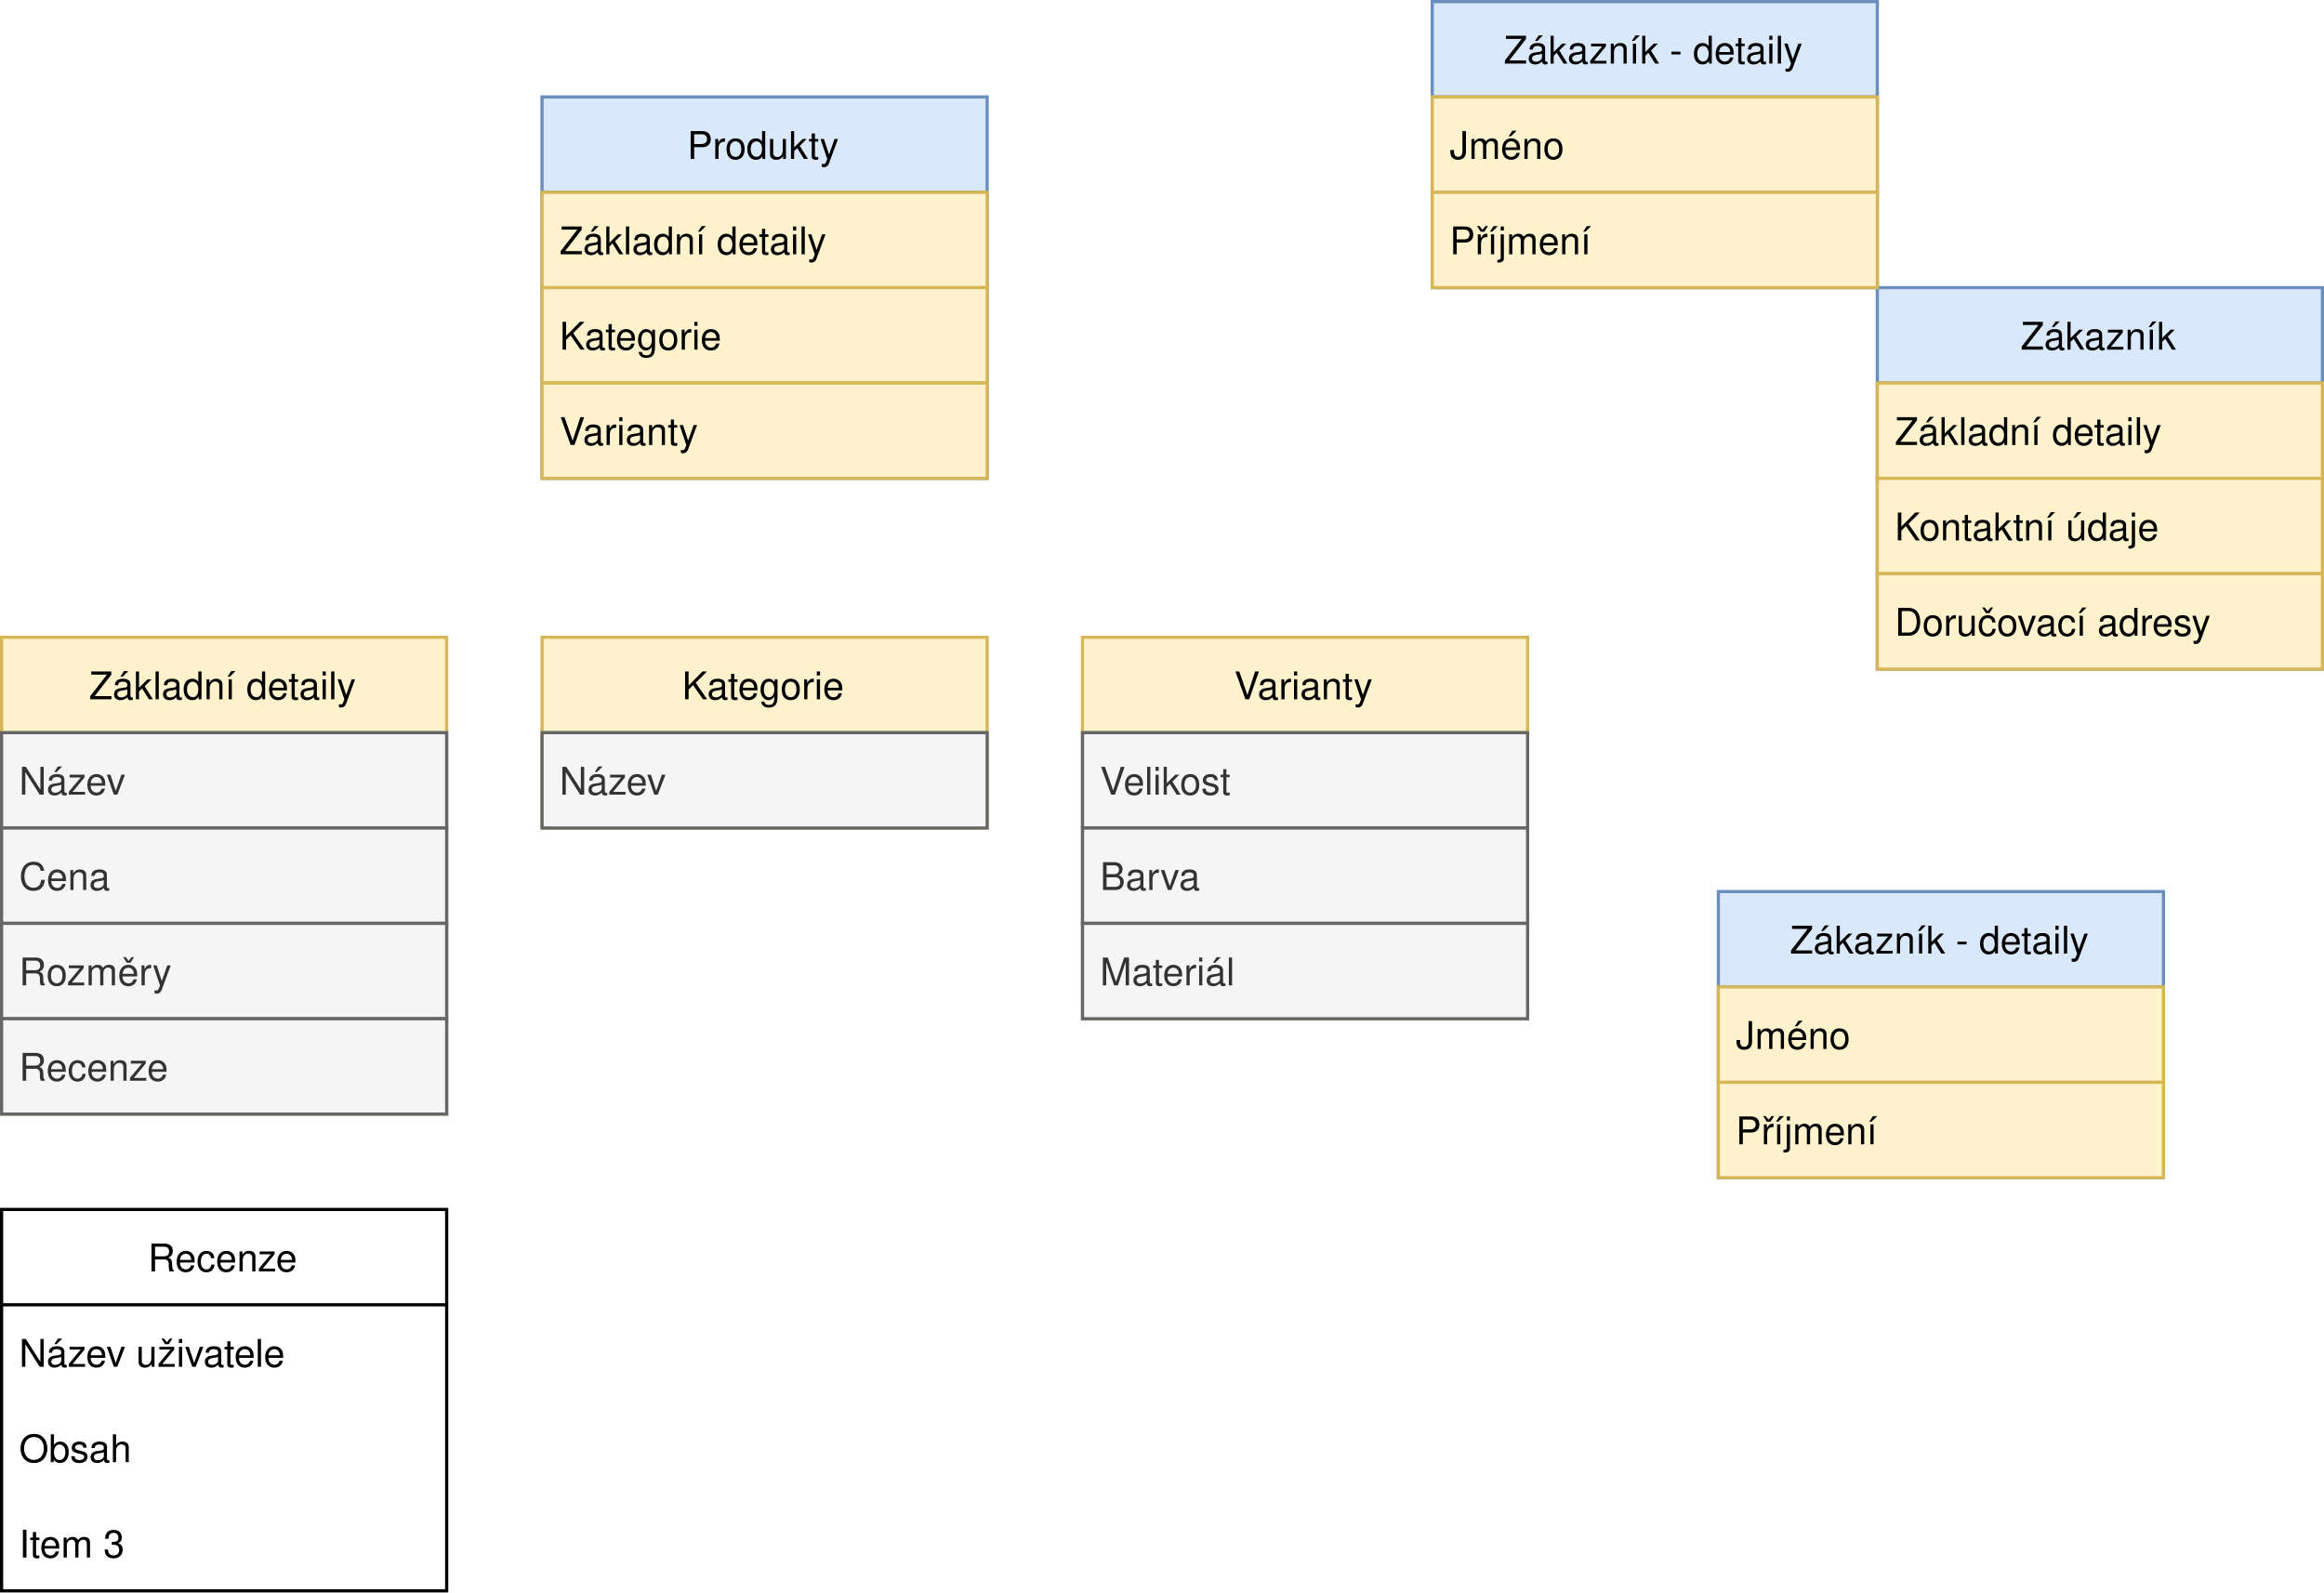
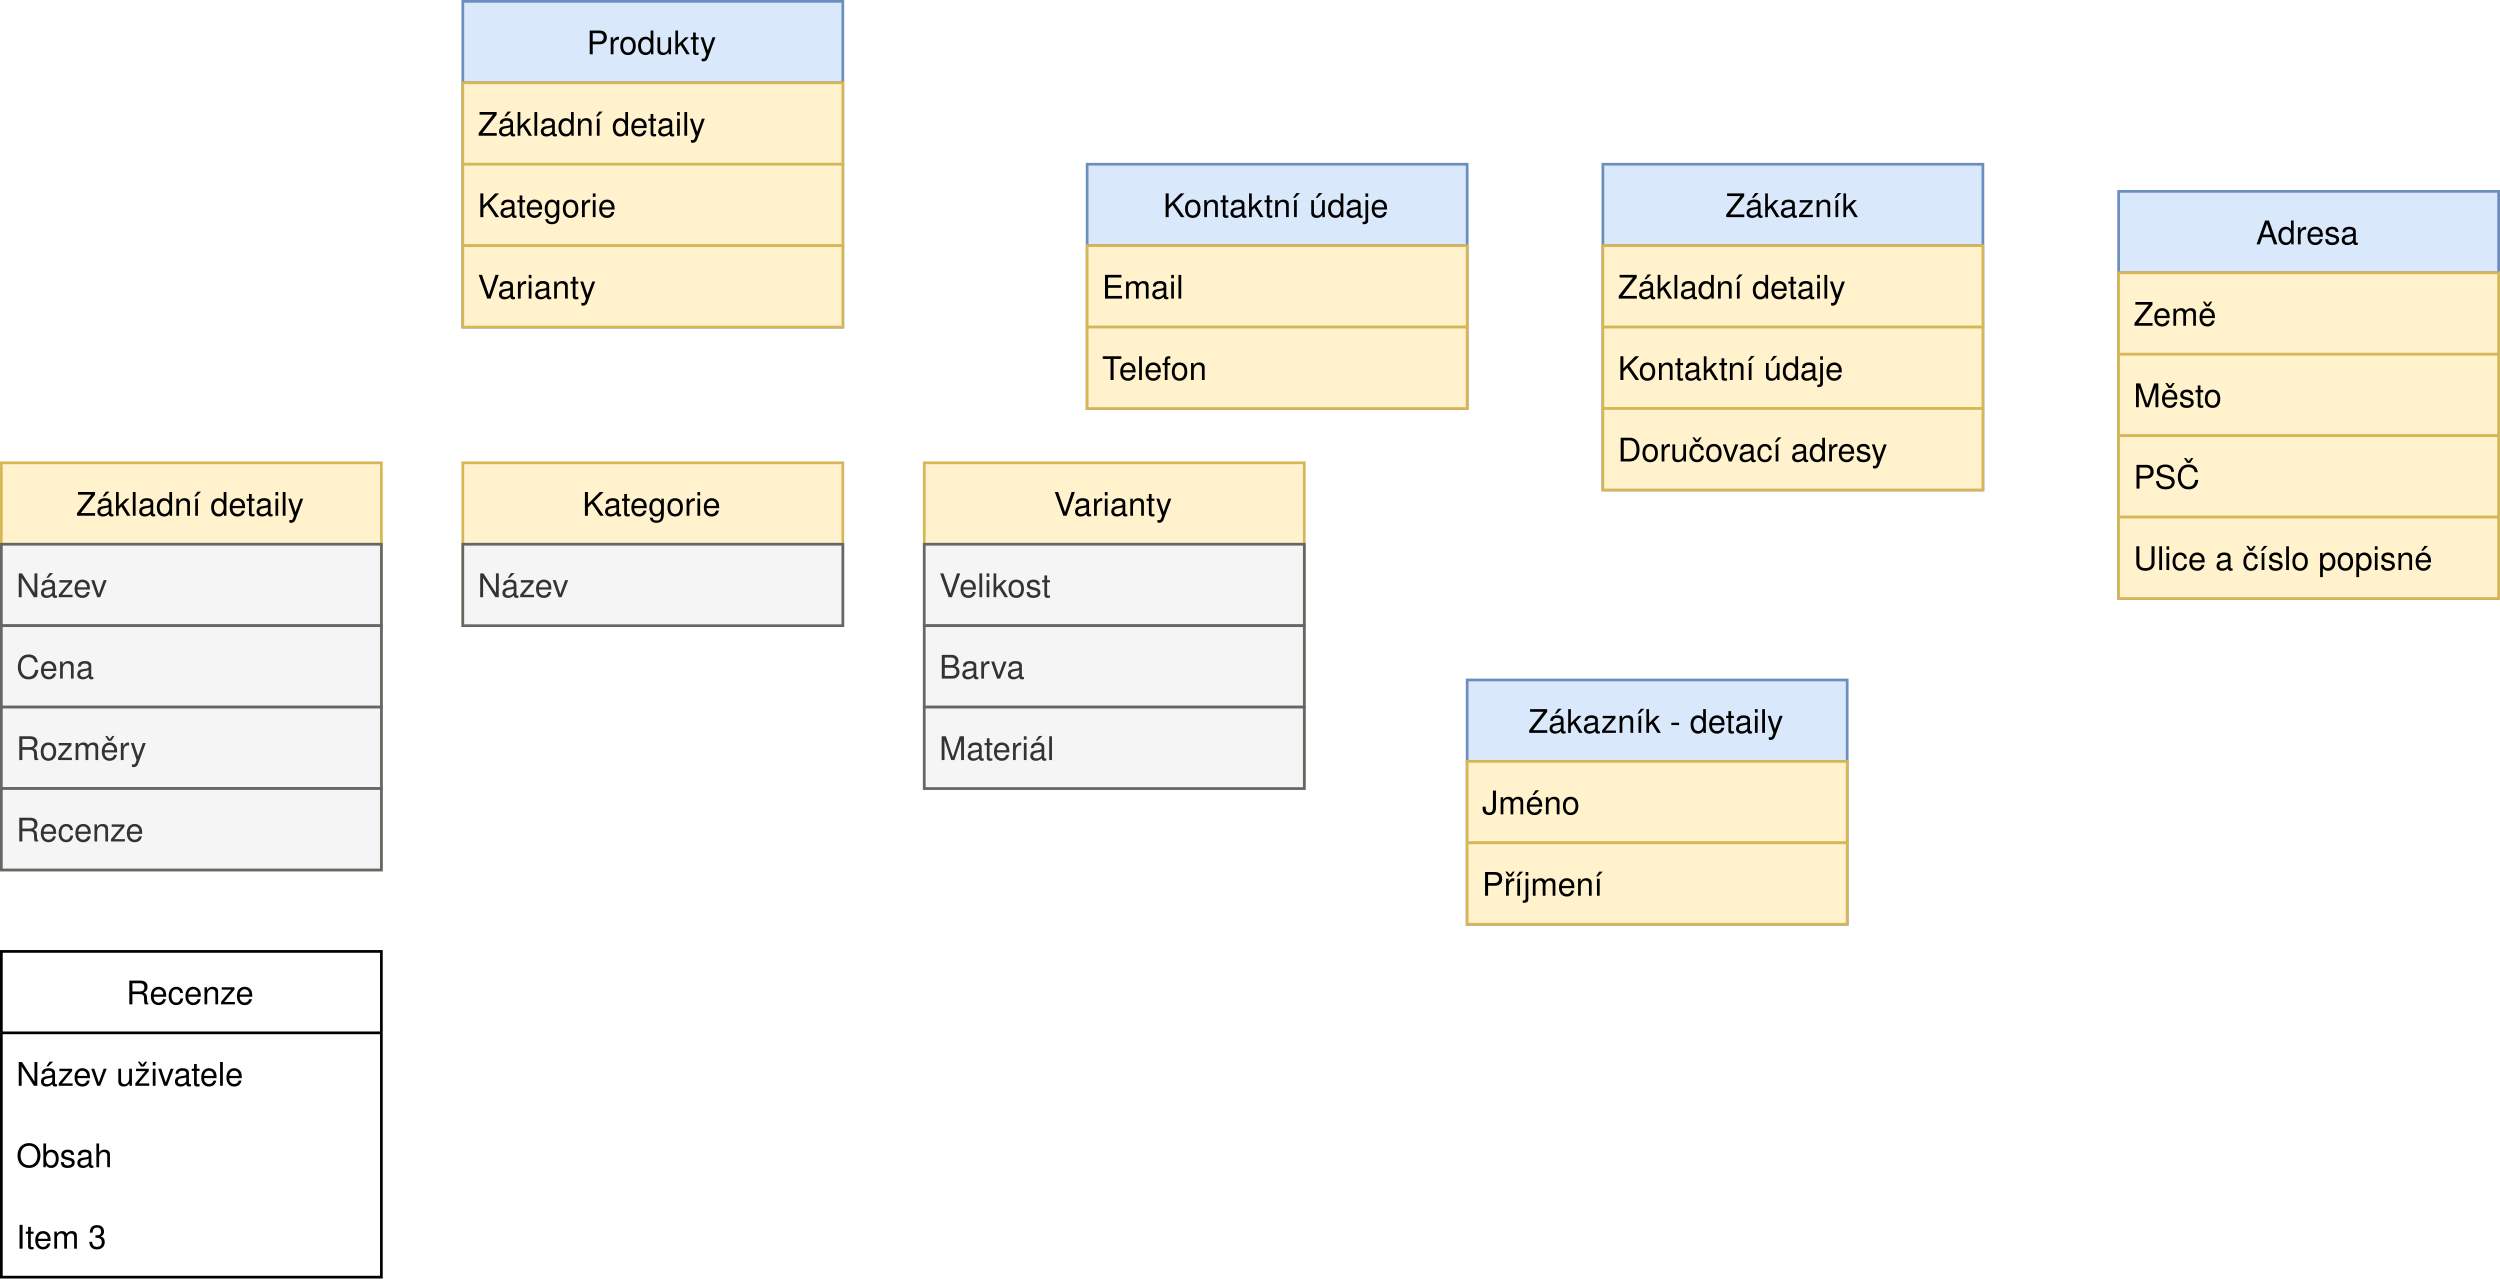
- <svg xmlns="http://www.w3.org/2000/svg" version="1.1" width="731px" height="501px" viewBox="-0.5 -0.5 731 501" content="&lt;mxfile host=&quot;app.diagrams.net&quot; modified=&quot;2022-09-22T12:27:05.758Z&quot; agent=&quot;5.0 (Windows NT 10.0; Win64; x64) AppleWebKit/537.36 (KHTML, like Gecko) Chrome/105.0.0.0 Safari/537.36&quot; etag=&quot;-8aEjLcBpY7Ma4FgZZ5B&quot; version=&quot;20.3.5&quot; type=&quot;github&quot;&gt;&lt;diagram id=&quot;C5RBs43oDa-KdzZeNtuy&quot; name=&quot;Page-1&quot;&gt;7Vtbe5s4EP01PGY/bsbmMeA0mybp5rKb5Ns3GYRRLJAr5OuvXwHCNpbd0jYENyvbD2h0Ac2cGR2NsGb5yfKSgml8S0KINVMPl5o11EzTsE1Ty396uColfdcuBWOKQtFoK3hEayiEupDOUAizWkNGCGZoWhcGJE1hwGoyQClZ1JtFBNfvOgVjKAkeA4Bl6TMKWVxKB2Z/K/8TonFc3dlw3LImAVVjMZMsBiFZ7IisC83yKSGsvEqWPsS58iq9PF+tnvHNxLn8fJ99Bf94139/eTorB/v0I102U6AwZT89tPd1AYdXl9fEi1/uB5Z5n00S0UWfAzwT+rqjJJxN2ErMma0qRWYLlGCQ8pIXkZQ9ihqdl4MY4fAGrMgsf7yMgWBSlbyYULTm7QHmVQYX8GrKBE4svdbiMe8pxqQw423uqjkbe6JbsKw1vAEZq56GYAymGRoVz5d3TAAdo9QjjJFENIoQxj7BhBaTs0IAB1FQPB0lE7hT4wQDOIp4jdAUpAwu96D1HbsYG7BwL4MkgYxy9erVKK4wwqpyHFFebOFq2EIW70K1AiYQLjLejL2FAb8QSPgBVBgSKv7VfEs7NyYYhGlxOcxDAmQAYRkpXEHskCpDZ+T0HFn5URSZQa58gNE45TIMo3yAXNeIe/K5ECcoDPN7eNkUBCgd3xTNhvZW8iC0k4sI7x7hwmFj3hHyEbwpQSkrtNXz+I/rz9f/6Gk9/hQ+LxvbMv/lzSnzSconAlBhYchRtoA50jxKGGBgtPGBRvA47oMyPAQcrIZosNoCgymB4RowOOZOC5Xl27S807XlLcnyT4AikB5YHJTh39DwbteGt4/Gf7AW4X+i+ME78QPH2OMHTeNCe/ygp/jBOwYL+7T5gSPzg9xZJ2wLhPzCOw/Bq2IMrWKhc8bQl7AwJHSm+bY2GJI5CDaIACEPyyoytIqGzmnE4NeWiQ9NKDbIPY71tgiFWecTZr8pn+i1BRRXAsqXEihrOG8cI5zic0DTvfz7m8eI3AF25lR+fil2DE6bVVSkdwcTPkyBQkMXaOicVxhyRvKBrJOcWLgebc4jFCreEBWd8wtDTk0+wACm6+bbDAWINwTEJuHQHSLklOUxRHwsdvlOXNHuNeWK7Z1NycnJXbKo891mT/Mu0BwwiBsGgpSUONiJAUL0O7v/z7t56UYnTA7lBORfowzEytotWLt78idnGK8YTLjEUgZvweDd8zo5jXj8yPljreOnkyXafy2lcZrIaQ0Wcj5RpYnaZvylL54EFVhZvrMcBGeD15doOv30Yk/XD984itw9qtbP/q955g4PrntOPYJYTTcPbltgkYnE56TAiJuSxgFEnUUdd8TTjRMypbjLN4quW8aI1wRuDqQUDtrDwXtuJg4+nnzUpNaLE1kv7H59vWhKOFtbLg6cQan14q3ihHva68WBEye1YHQAhM6zT6acbz76FvSHXhk6zEVYezuJ5q+stHYMYcobzyeI0YRwHatURCupCPPEX4Q15e2lB+hcvbPSDR66XznkPectYJCicsOBFS46wUWLxxu8uP07cFG386dq6+I/&lt;/diagram&gt;&lt;/mxfile&gt;" resource="https://app.diagrams.net/#HTomasKelbasa%2Fdiagrams.net%2Fmain%2FEshop.drawio.svg">
+ <svg xmlns="http://www.w3.org/2000/svg" version="1.1" width="921px" height="471px" viewBox="-0.5 -0.5 921 471" content="&lt;mxfile host=&quot;app.diagrams.net&quot; modified=&quot;2022-09-22T12:28:28.678Z&quot; agent=&quot;5.0 (Windows NT 10.0; Win64; x64) AppleWebKit/537.36 (KHTML, like Gecko) Chrome/105.0.0.0 Safari/537.36 Edg/105.0.134.42&quot; etag=&quot;GH1NbsrDI3HgZPLjjk73&quot; version=&quot;20.3.5&quot; type=&quot;github&quot;&gt;&lt;diagram id=&quot;C5RBs43oDa-KdzZeNtuy&quot; name=&quot;Page-1&quot;&gt;7VxrV6M8EP41fHQPlxbho1DX9bar7a569luE0MYG0oXY269/E0ivoYrvFqlutOdIJgGSzDOTJzOxmuXH07MUjAbXJIRYM/VwqlkdzTSNlmmwP1wyKyTHbqsQ9FMUikYrQQ/NoRDqQvqMQphtNKSEYIpGm8KAJAkM6IYMpCmZbDaLCN586wj0oSToBQDL0nsU0kEhdczjlfwbRP3B4s2G7RY1MVg0FiPJBiAkkzWRdapZfkoILa7iqQ8xn7zFvNyfz+7x1dA+u7jN/oBf3uXP73dHxcO+vuWW5RBSmND//WjvzwR2zs8uiTd4uHUs8zYbxuIWfQzws5ivm5SEz0M6E2Oms8VEZhMUY5CwkheRhPZEjc7KwQDh8ArMyDPvXkZBMFyUvAFJ0Zy1B5hVGUzAqlMqcGLpGy16/E7xzBRmrM3NYszGlugaTDcaXoGMLnpDMAajDD3m/eM3xiDto8QjlJJYNIoQxj7BJM0HZ4UAOlGQ9y4lQ7hWYwcOfIxYTUUlCGWNYUrhdA2CQilnkMSQpmx69UWtK5QwWxiOKE9WcDVaQjZYh+oCmECYSH/57BUM2IVAwhtQYUio+K35lnZiDDEIk/yyw10CpABhGSls4LRsKkP70W7b8uRHUWQGfPIBRv2EyTCM+AP4HCJmySdCHKMw5O/wshEIUNK/ypt1WitJV8wOFxF2e4Rzgx2wGyF7gjciKKH5bLU99mHz5+tf2lqb9cJnZWNVZh/ePKU+SdhAAMqVDhnKJpAjzUsJBRQ8Lm1AhseLBvc6PAQcrIposOoCgymB4RJQ2GdGC5Xm69S83bTmLUnzdyBFIClZHJTi96h4t2nFt3b6fzAX7n+o+ME78QPb2OIHVf1CffygrfhBXc6iVRkeh8IPbJkfcGMd0hUQ+IV3EoInxRhqxULjjOFYwkKHpM+a39KcDhmDYIkIEDK3rDxDrWhonEY4f7dMfGpCsUTubqzXRSjMTT5hHlflE+26gOJKQPleAGUOx5V9hJ3/lMx0m/9+cB/BDWBtTMVPdd/hVMbIobCKBeldw4QPE6DQ0AQaGucVhhyR7JJ5zImF66XVeYRCxR5R0Ti/MOTQZBcGMJlX32YoQOwREMuAQ3OIkEOWuxDxudjlO3HFVrsqV6wvNyUHJ9fJos52m23NO0VjQCGu6AgSUuBgzQcI0Uc2/4pmvrSZD0QO5QDkj8cMDJS2a9B28+RPjjCeUxgziaUUXoPCm+d1chhxd8r5c63jhxMl2j6WUjlMZNcGCzmeqMJEe2X8S8M7SCows3x76gRHztNDNBp9fWiN5t0XUpHrqWr96F+NMzeYuG7bmx7Eqrp5cOsCi0wkLuIcI25CKjuQfywX9aLVfRw/IVOKG75RdN3CRzzFcJmQUjioDwfvuZmYdB1nOun+dm4DHOi9H0cXd08lB57fclpBLRWl6q66euxcKlpbcabKZ5z2sVSU4kROOJzGjD0o76BXhcFu8zuIVaK0e3JC4SdkCiKJ0nudem98VZBjyif8gJKcblYLQD0LgKNvLQDveiilFBMlO0soMs7KG/ydN2gd9iogbxOvC71nVG0Ta1V94wtByTaxlx9f9ZXi61T8e+YcSrsnx5Z/YRRA/qp8S8hPMBc7xAwTPl4yQlmxZ3QVNOqERvOnSkyZHu78R7hPTRArp6P2TxCtrWBy9VPLtZ1EMWWGeAcxGhI2xyobpb2WjXoFIy9Y4kEwx/L+ydTRA+lYHVtuBg+NH10xZT55DShMUZGjrB5OVLjYJy5qZJusuPpGmLxu7Xt1rNP/AA==&lt;/diagram&gt;&lt;/mxfile&gt;" resource="https://app.diagrams.net/#HTomasKelbasa%2Fdiagrams.net%2Fmain%2FEshop.drawio.svg">
  <defs>
+     <clipPath id="mx-clip-174-30-132-30-0">
+       <rect x="174" y="30" width="132" height="30" />
+     </clipPath>
    <clipPath id="mx-clip-174-60-132-30-0">
      <rect x="174" y="60" width="132" height="30" />
    </clipPath>
    <clipPath id="mx-clip-174-90-132-30-0">
      <rect x="174" y="90" width="132" height="30" />
    </clipPath>
-     <clipPath id="mx-clip-174-120-132-30-0">
-       <rect x="174" y="120" width="132" height="30" />
+     <clipPath id="mx-clip-594-90-132-30-0">
+       <rect x="594" y="90" width="132" height="30" />
    </clipPath>
    <clipPath id="mx-clip-594-120-132-30-0">
      <rect x="594" y="120" width="132" height="30" />
    </clipPath>
    <clipPath id="mx-clip-594-150-132-30-0">
      <rect x="594" y="150" width="132" height="30" />
    </clipPath>
-     <clipPath id="mx-clip-594-180-132-30-0">
-       <rect x="594" y="180" width="132" height="30" />
+     <clipPath id="mx-clip-4-200-132-30-0">
+       <rect x="4" y="200" width="132" height="30" />
    </clipPath>
    <clipPath id="mx-clip-4-230-132-30-0">
      <rect x="4" y="230" width="132" height="30" />
    </clipPath>
    <clipPath id="mx-clip-4-260-132-30-0">
      <rect x="4" y="260" width="132" height="30" />
    </clipPath>
    <clipPath id="mx-clip-4-290-132-30-0">
      <rect x="4" y="290" width="132" height="30" />
    </clipPath>
-     <clipPath id="mx-clip-4-320-132-30-0">
-       <rect x="4" y="320" width="132" height="30" />
+     <clipPath id="mx-clip-4-380-132-30-0">
+       <rect x="4" y="380" width="132" height="30" />
    </clipPath>
    <clipPath id="mx-clip-4-410-132-30-0">
      <rect x="4" y="410" width="132" height="30" />
    </clipPath>
    <clipPath id="mx-clip-4-440-132-30-0">
      <rect x="4" y="440" width="132" height="30" />
    </clipPath>
-     <clipPath id="mx-clip-4-470-132-30-0">
-       <rect x="4" y="470" width="132" height="30" />
-     </clipPath>
-     <clipPath id="mx-clip-174-230-132-30-0">
-       <rect x="174" y="230" width="132" height="30" />
+     <clipPath id="mx-clip-174-200-132-30-0">
+       <rect x="174" y="200" width="132" height="30" />
+     </clipPath>
+     <clipPath id="mx-clip-544-280-132-30-0">
+       <rect x="544" y="280" width="132" height="30" />
    </clipPath>
    <clipPath id="mx-clip-544-310-132-30-0">
      <rect x="544" y="310" width="132" height="30" />
    </clipPath>
-     <clipPath id="mx-clip-544-340-132-30-0">
-       <rect x="544" y="340" width="132" height="30" />
-     </clipPath>
-     <clipPath id="mx-clip-454-30-132-30-0">
-       <rect x="454" y="30" width="132" height="30" />
-     </clipPath>
-     <clipPath id="mx-clip-454-60-132-30-0">
-       <rect x="454" y="60" width="132" height="30" />
+     <clipPath id="mx-clip-404-90-132-30-0">
+       <rect x="404" y="90" width="132" height="30" />
+     </clipPath>
+     <clipPath id="mx-clip-404-120-132-30-0">
+       <rect x="404" y="120" width="132" height="30" />
+     </clipPath>
+     <clipPath id="mx-clip-784-100-132-30-0">
+       <rect x="784" y="100" width="132" height="30" />
+     </clipPath>
+     <clipPath id="mx-clip-784-130-132-30-0">
+       <rect x="784" y="130" width="132" height="30" />
+     </clipPath>
+     <clipPath id="mx-clip-784-160-132-30-0">
+       <rect x="784" y="160" width="132" height="30" />
+     </clipPath>
+     <clipPath id="mx-clip-784-190-132-30-0">
+       <rect x="784" y="190" width="132" height="30" />
+     </clipPath>
+     <clipPath id="mx-clip-344-200-132-30-0">
+       <rect x="344" y="200" width="132" height="30" />
    </clipPath>
    <clipPath id="mx-clip-344-230-132-30-0">
      <rect x="344" y="230" width="132" height="30" />
    </clipPath>
    <clipPath id="mx-clip-344-260-132-30-0">
      <rect x="344" y="260" width="132" height="30" />
    </clipPath>
-     <clipPath id="mx-clip-344-290-132-30-0">
-       <rect x="344" y="290" width="132" height="30" />
-     </clipPath>
  </defs>
  <g>
-     <path d="M 170 60 L 170 30 L 310 30 L 310 60" fill="#dae8fc" stroke="#6c8ebf" stroke-miterlimit="10" pointer-events="all" />
-     <path d="M 170 60 L 170 150 L 310 150 L 310 60" fill="none" stroke="#6c8ebf" stroke-miterlimit="10" pointer-events="none" />
-     <path d="M 170 60 L 310 60" fill="none" stroke="#6c8ebf" stroke-miterlimit="10" pointer-events="none" />
-     <g fill="rgb(0, 0, 0)" font-family="Helvetica" pointer-events="none" text-anchor="middle" font-size="12px">
-       <text x="239.5" y="49.5">Produkty</text>
+     <path d="M 170 30 L 170 0 L 310 0 L 310 30" fill="#dae8fc" stroke="#6c8ebf" stroke-miterlimit="10" pointer-events="all" />
+     <path d="M 170 30 L 170 120 L 310 120 L 310 30" fill="none" stroke="#6c8ebf" stroke-miterlimit="10" pointer-events="none" />
+     <path d="M 170 30 L 310 30" fill="none" stroke="#6c8ebf" stroke-miterlimit="10" pointer-events="none" />
+     <g fill="rgb(0, 0, 0)" font-family="Helvetica" pointer-events="none" text-anchor="middle" font-size="12px">
+       <text x="239.5" y="19.5">Produkty</text>
+     </g>
+     <rect x="170" y="30" width="140" height="30" fill="#fff2cc" stroke="#d6b656" pointer-events="none" />
+     <g fill="rgb(0, 0, 0)" font-family="Helvetica" pointer-events="none" clip-path="url(#mx-clip-174-30-132-30-0)" font-size="12px">
+       <text x="175.5" y="49.5">Základní detaily</text>
    </g>
    <rect x="170" y="60" width="140" height="30" fill="#fff2cc" stroke="#d6b656" pointer-events="none" />
    <g fill="rgb(0, 0, 0)" font-family="Helvetica" pointer-events="none" clip-path="url(#mx-clip-174-60-132-30-0)" font-size="12px">
-       <text x="175.5" y="79.5">Základní detaily</text>
+       <text x="175.5" y="79.5">Kategorie</text>
    </g>
    <rect x="170" y="90" width="140" height="30" fill="#fff2cc" stroke="#d6b656" pointer-events="none" />
    <g fill="rgb(0, 0, 0)" font-family="Helvetica" pointer-events="none" clip-path="url(#mx-clip-174-90-132-30-0)" font-size="12px">
-       <text x="175.5" y="109.5">Kategorie</text>
-     </g>
-     <rect x="170" y="120" width="140" height="30" fill="#fff2cc" stroke="#d6b656" pointer-events="none" />
-     <g fill="rgb(0, 0, 0)" font-family="Helvetica" pointer-events="none" clip-path="url(#mx-clip-174-120-132-30-0)" font-size="12px">
-       <text x="175.5" y="139.5">Varianty</text>
-     </g>
-     <path d="M 590 120 L 590 90 L 730 90 L 730 120" fill="#dae8fc" stroke="#6c8ebf" stroke-miterlimit="10" pointer-events="none" />
-     <path d="M 590 120 L 590 210 L 730 210 L 730 120" fill="none" stroke="#6c8ebf" stroke-miterlimit="10" pointer-events="none" />
-     <path d="M 590 120 L 730 120" fill="none" stroke="#6c8ebf" stroke-miterlimit="10" pointer-events="none" />
-     <g fill="rgb(0, 0, 0)" font-family="Helvetica" pointer-events="none" text-anchor="middle" font-size="12px">
-       <text x="659.5" y="109.5">Zákazník</text>
+       <text x="175.5" y="109.5">Varianty</text>
+     </g>
+     <path d="M 590 90 L 590 60 L 730 60 L 730 90" fill="#dae8fc" stroke="#6c8ebf" stroke-miterlimit="10" pointer-events="none" />
+     <path d="M 590 90 L 590 180 L 730 180 L 730 90" fill="none" stroke="#6c8ebf" stroke-miterlimit="10" pointer-events="none" />
+     <path d="M 590 90 L 730 90" fill="none" stroke="#6c8ebf" stroke-miterlimit="10" pointer-events="none" />
+     <g fill="rgb(0, 0, 0)" font-family="Helvetica" pointer-events="none" text-anchor="middle" font-size="12px">
+       <text x="659.5" y="79.5">Zákazník</text>
+     </g>
+     <rect x="590" y="90" width="140" height="30" fill="#fff2cc" stroke="#d6b656" pointer-events="none" />
+     <g fill="rgb(0, 0, 0)" font-family="Helvetica" pointer-events="none" clip-path="url(#mx-clip-594-90-132-30-0)" font-size="12px">
+       <text x="595.5" y="109.5">Základní detaily</text>
    </g>
    <rect x="590" y="120" width="140" height="30" fill="#fff2cc" stroke="#d6b656" pointer-events="none" />
    <g fill="rgb(0, 0, 0)" font-family="Helvetica" pointer-events="none" clip-path="url(#mx-clip-594-120-132-30-0)" font-size="12px">
-       <text x="595.5" y="139.5">Základní detaily</text>
+       <text x="595.5" y="139.5">Kontaktní údaje</text>
    </g>
    <rect x="590" y="150" width="140" height="30" fill="#fff2cc" stroke="#d6b656" pointer-events="none" />
    <g fill="rgb(0, 0, 0)" font-family="Helvetica" pointer-events="none" clip-path="url(#mx-clip-594-150-132-30-0)" font-size="12px">
-       <text x="595.5" y="169.5">Kontaktní údaje</text>
-     </g>
-     <rect x="590" y="180" width="140" height="30" fill="#fff2cc" stroke="#d6b656" pointer-events="none" />
-     <g fill="rgb(0, 0, 0)" font-family="Helvetica" pointer-events="none" clip-path="url(#mx-clip-594-180-132-30-0)" font-size="12px">
-       <text x="595.5" y="199.5">Doručovací adresy</text>
-     </g>
-     <path d="M 0 230 L 0 200 L 140 200 L 140 230" fill="#fff2cc" stroke="#d6b656" stroke-miterlimit="10" pointer-events="none" />
-     <path d="M 0 230 L 0 350 L 140 350 L 140 230" fill="none" stroke="#d6b656" stroke-miterlimit="10" pointer-events="none" />
-     <path d="M 0 230 L 140 230" fill="none" stroke="#d6b656" stroke-miterlimit="10" pointer-events="none" />
-     <g fill="rgb(0, 0, 0)" font-family="Helvetica" pointer-events="none" text-anchor="middle" font-size="12px">
-       <text x="69.5" y="219.5">Základní detaily</text>
+       <text x="595.5" y="169.5">Doručovací adresy</text>
+     </g>
+     <path d="M 0 200 L 0 170 L 140 170 L 140 200" fill="#fff2cc" stroke="#d6b656" stroke-miterlimit="10" pointer-events="none" />
+     <path d="M 0 200 L 0 320 L 140 320 L 140 200" fill="none" stroke="#d6b656" stroke-miterlimit="10" pointer-events="none" />
+     <path d="M 0 200 L 140 200" fill="none" stroke="#d6b656" stroke-miterlimit="10" pointer-events="none" />
+     <g fill="rgb(0, 0, 0)" font-family="Helvetica" pointer-events="none" text-anchor="middle" font-size="12px">
+       <text x="69.5" y="189.5">Základní detaily</text>
+     </g>
+     <rect x="0" y="200" width="140" height="30" fill="#f5f5f5" stroke="#666666" pointer-events="none" />
+     <g fill="#333333" font-family="Helvetica" pointer-events="none" clip-path="url(#mx-clip-4-200-132-30-0)" font-size="12px">
+       <text x="5.5" y="219.5">Název</text>
    </g>
    <rect x="0" y="230" width="140" height="30" fill="#f5f5f5" stroke="#666666" pointer-events="none" />
    <g fill="#333333" font-family="Helvetica" pointer-events="none" clip-path="url(#mx-clip-4-230-132-30-0)" font-size="12px">
-       <text x="5.5" y="249.5">Název</text>
+       <text x="5.5" y="249.5">Cena</text>
    </g>
    <rect x="0" y="260" width="140" height="30" fill="#f5f5f5" stroke="#666666" pointer-events="none" />
    <g fill="#333333" font-family="Helvetica" pointer-events="none" clip-path="url(#mx-clip-4-260-132-30-0)" font-size="12px">
-       <text x="5.5" y="279.5">Cena</text>
+       <text x="5.5" y="279.5">Rozměry</text>
    </g>
    <rect x="0" y="290" width="140" height="30" fill="#f5f5f5" stroke="#666666" pointer-events="none" />
    <g fill="#333333" font-family="Helvetica" pointer-events="none" clip-path="url(#mx-clip-4-290-132-30-0)" font-size="12px">
-       <text x="5.5" y="309.5">Rozměry</text>
-     </g>
-     <rect x="0" y="320" width="140" height="30" fill="#f5f5f5" stroke="#666666" pointer-events="none" />
-     <g fill="#333333" font-family="Helvetica" pointer-events="none" clip-path="url(#mx-clip-4-320-132-30-0)" font-size="12px">
-       <text x="5.5" y="339.5">Recenze</text>
-     </g>
-     <path d="M 0 410 L 0 380 L 140 380 L 140 410" fill="rgb(255, 255, 255)" stroke="rgb(0, 0, 0)" stroke-miterlimit="10" pointer-events="none" />
-     <path d="M 0 410 L 0 500 L 140 500 L 140 410" fill="none" stroke="rgb(0, 0, 0)" stroke-miterlimit="10" pointer-events="none" />
-     <path d="M 0 410 L 140 410" fill="none" stroke="rgb(0, 0, 0)" stroke-miterlimit="10" pointer-events="none" />
-     <g fill="rgb(0, 0, 0)" font-family="Helvetica" pointer-events="none" text-anchor="middle" font-size="12px">
-       <text x="69.5" y="399.5">Recenze</text>
+       <text x="5.5" y="309.5">Recenze</text>
+     </g>
+     <path d="M 0 380 L 0 350 L 140 350 L 140 380" fill="rgb(255, 255, 255)" stroke="rgb(0, 0, 0)" stroke-miterlimit="10" pointer-events="none" />
+     <path d="M 0 380 L 0 470 L 140 470 L 140 380" fill="none" stroke="rgb(0, 0, 0)" stroke-miterlimit="10" pointer-events="none" />
+     <path d="M 0 380 L 140 380" fill="none" stroke="rgb(0, 0, 0)" stroke-miterlimit="10" pointer-events="none" />
+     <g fill="rgb(0, 0, 0)" font-family="Helvetica" pointer-events="none" text-anchor="middle" font-size="12px">
+       <text x="69.5" y="369.5">Recenze</text>
+     </g>
+     <g fill="rgb(0, 0, 0)" font-family="Helvetica" pointer-events="none" clip-path="url(#mx-clip-4-380-132-30-0)" font-size="12px">
+       <text x="5.5" y="399.5">Název uživatele</text>
    </g>
    <g fill="rgb(0, 0, 0)" font-family="Helvetica" pointer-events="none" clip-path="url(#mx-clip-4-410-132-30-0)" font-size="12px">
-       <text x="5.5" y="429.5">Název uživatele</text>
+       <text x="5.5" y="429.5">Obsah</text>
    </g>
    <g fill="rgb(0, 0, 0)" font-family="Helvetica" pointer-events="none" clip-path="url(#mx-clip-4-440-132-30-0)" font-size="12px">
-       <text x="5.5" y="459.5">Obsah</text>
-     </g>
-     <g fill="rgb(0, 0, 0)" font-family="Helvetica" pointer-events="none" clip-path="url(#mx-clip-4-470-132-30-0)" font-size="12px">
-       <text x="5.5" y="489.5">Item 3</text>
-     </g>
-     <path d="M 170 230 L 170 200 L 310 200 L 310 230" fill="#fff2cc" stroke="#d6b656" stroke-miterlimit="10" pointer-events="none" />
-     <path d="M 170 230 L 170 260 L 310 260 L 310 230" fill="none" stroke="#d6b656" stroke-miterlimit="10" pointer-events="none" />
-     <path d="M 170 230 L 310 230" fill="none" stroke="#d6b656" stroke-miterlimit="10" pointer-events="none" />
-     <g fill="rgb(0, 0, 0)" font-family="Helvetica" pointer-events="none" text-anchor="middle" font-size="12px">
-       <text x="239.5" y="219.5">Kategorie</text>
-     </g>
-     <rect x="170" y="230" width="140" height="30" fill="#f5f5f5" stroke="#666666" pointer-events="none" />
-     <g fill="#333333" font-family="Helvetica" pointer-events="none" clip-path="url(#mx-clip-174-230-132-30-0)" font-size="12px">
-       <text x="175.5" y="249.5">Název</text>
-     </g>
-     <path d="M 540 310 L 540 280 L 680 280 L 680 310" fill="#dae8fc" stroke="#6c8ebf" stroke-miterlimit="10" pointer-events="none" />
-     <path d="M 540 310 L 540 370 L 680 370 L 680 310" fill="none" stroke="#6c8ebf" stroke-miterlimit="10" pointer-events="none" />
-     <path d="M 540 310 L 680 310" fill="none" stroke="#6c8ebf" stroke-miterlimit="10" pointer-events="none" />
-     <g fill="rgb(0, 0, 0)" font-family="Helvetica" pointer-events="none" text-anchor="middle" font-size="12px">
-       <text x="609.5" y="299.5">Zákazník - detaily</text>
+       <text x="5.5" y="459.5">Item 3</text>
+     </g>
+     <path d="M 170 200 L 170 170 L 310 170 L 310 200" fill="#fff2cc" stroke="#d6b656" stroke-miterlimit="10" pointer-events="none" />
+     <path d="M 170 200 L 170 230 L 310 230 L 310 200" fill="none" stroke="#d6b656" stroke-miterlimit="10" pointer-events="none" />
+     <path d="M 170 200 L 310 200" fill="none" stroke="#d6b656" stroke-miterlimit="10" pointer-events="none" />
+     <g fill="rgb(0, 0, 0)" font-family="Helvetica" pointer-events="none" text-anchor="middle" font-size="12px">
+       <text x="239.5" y="189.5">Kategorie</text>
+     </g>
+     <rect x="170" y="200" width="140" height="30" fill="#f5f5f5" stroke="#666666" pointer-events="none" />
+     <g fill="#333333" font-family="Helvetica" pointer-events="none" clip-path="url(#mx-clip-174-200-132-30-0)" font-size="12px">
+       <text x="175.5" y="219.5">Název</text>
+     </g>
+     <path d="M 540 280 L 540 250 L 680 250 L 680 280" fill="#dae8fc" stroke="#6c8ebf" stroke-miterlimit="10" pointer-events="none" />
+     <path d="M 540 280 L 540 340 L 680 340 L 680 280" fill="none" stroke="#6c8ebf" stroke-miterlimit="10" pointer-events="none" />
+     <path d="M 540 280 L 680 280" fill="none" stroke="#6c8ebf" stroke-miterlimit="10" pointer-events="none" />
+     <g fill="rgb(0, 0, 0)" font-family="Helvetica" pointer-events="none" text-anchor="middle" font-size="12px">
+       <text x="609.5" y="269.5">Zákazník - detaily</text>
+     </g>
+     <rect x="540" y="280" width="140" height="30" fill="#fff2cc" stroke="#d6b656" pointer-events="none" />
+     <g fill="rgb(0, 0, 0)" font-family="Helvetica" pointer-events="none" clip-path="url(#mx-clip-544-280-132-30-0)" font-size="12px">
+       <text x="545.5" y="299.5">Jméno</text>
    </g>
    <rect x="540" y="310" width="140" height="30" fill="#fff2cc" stroke="#d6b656" pointer-events="none" />
    <g fill="rgb(0, 0, 0)" font-family="Helvetica" pointer-events="none" clip-path="url(#mx-clip-544-310-132-30-0)" font-size="12px">
-       <text x="545.5" y="329.5">Jméno</text>
-     </g>
-     <rect x="540" y="340" width="140" height="30" fill="#fff2cc" stroke="#d6b656" pointer-events="none" />
-     <g fill="rgb(0, 0, 0)" font-family="Helvetica" pointer-events="none" clip-path="url(#mx-clip-544-340-132-30-0)" font-size="12px">
-       <text x="545.5" y="359.5">Příjmení</text>
-     </g>
-     <path d="M 450 30 L 450 0 L 590 0 L 590 30" fill="#dae8fc" stroke="#6c8ebf" stroke-miterlimit="10" pointer-events="none" />
-     <path d="M 450 30 L 450 90 L 590 90 L 590 30" fill="none" stroke="#6c8ebf" stroke-miterlimit="10" pointer-events="none" />
-     <path d="M 450 30 L 590 30" fill="none" stroke="#6c8ebf" stroke-miterlimit="10" pointer-events="none" />
-     <g fill="rgb(0, 0, 0)" font-family="Helvetica" pointer-events="none" text-anchor="middle" font-size="12px">
-       <text x="519.5" y="19.5">Zákazník - detaily</text>
-     </g>
-     <rect x="450" y="30" width="140" height="30" fill="#fff2cc" stroke="#d6b656" pointer-events="none" />
-     <g fill="rgb(0, 0, 0)" font-family="Helvetica" pointer-events="none" clip-path="url(#mx-clip-454-30-132-30-0)" font-size="12px">
-       <text x="455.5" y="49.5">Jméno</text>
-     </g>
-     <rect x="450" y="60" width="140" height="30" fill="#fff2cc" stroke="#d6b656" pointer-events="none" />
-     <g fill="rgb(0, 0, 0)" font-family="Helvetica" pointer-events="none" clip-path="url(#mx-clip-454-60-132-30-0)" font-size="12px">
-       <text x="455.5" y="79.5">Příjmení</text>
-     </g>
-     <path d="M 340 230 L 340 200 L 480 200 L 480 230" fill="#fff2cc" stroke="#d6b656" stroke-miterlimit="10" pointer-events="none" />
-     <path d="M 340 230 L 340 320 L 480 320 L 480 230" fill="none" stroke="#d6b656" stroke-miterlimit="10" pointer-events="none" />
-     <path d="M 340 230 L 480 230" fill="none" stroke="#d6b656" stroke-miterlimit="10" pointer-events="none" />
-     <g fill="rgb(0, 0, 0)" font-family="Helvetica" pointer-events="none" text-anchor="middle" font-size="12px">
-       <text x="409.5" y="219.5">Varianty</text>
+       <text x="545.5" y="329.5">Příjmení</text>
+     </g>
+     <path d="M 400 90 L 400 60 L 540 60 L 540 90" fill="#dae8fc" stroke="#6c8ebf" stroke-miterlimit="10" pointer-events="none" />
+     <path d="M 400 90 L 400 150 L 540 150 L 540 90" fill="none" stroke="#6c8ebf" stroke-miterlimit="10" pointer-events="none" />
+     <path d="M 400 90 L 540 90" fill="none" stroke="#6c8ebf" stroke-miterlimit="10" pointer-events="none" />
+     <g fill="rgb(0, 0, 0)" font-family="Helvetica" pointer-events="none" text-anchor="middle" font-size="12px">
+       <text x="469.5" y="79.5">Kontaktní údaje</text>
+     </g>
+     <rect x="400" y="90" width="140" height="30" fill="#fff2cc" stroke="#d6b656" pointer-events="none" />
+     <g fill="rgb(0, 0, 0)" font-family="Helvetica" pointer-events="none" clip-path="url(#mx-clip-404-90-132-30-0)" font-size="12px">
+       <text x="405.5" y="109.5">Email</text>
+     </g>
+     <rect x="400" y="120" width="140" height="30" fill="#fff2cc" stroke="#d6b656" pointer-events="none" />
+     <g fill="rgb(0, 0, 0)" font-family="Helvetica" pointer-events="none" clip-path="url(#mx-clip-404-120-132-30-0)" font-size="12px">
+       <text x="405.5" y="139.5">Telefon</text>
+     </g>
+     <path d="M 780 100 L 780 70 L 920 70 L 920 100" fill="#dae8fc" stroke="#6c8ebf" stroke-miterlimit="10" pointer-events="none" />
+     <path d="M 780 100 L 780 220 L 920 220 L 920 100" fill="none" stroke="#6c8ebf" stroke-miterlimit="10" pointer-events="none" />
+     <path d="M 780 100 L 920 100" fill="none" stroke="#6c8ebf" stroke-miterlimit="10" pointer-events="none" />
+     <g fill="rgb(0, 0, 0)" font-family="Helvetica" pointer-events="none" text-anchor="middle" font-size="12px">
+       <text x="849.5" y="89.5">Adresa</text>
+     </g>
+     <rect x="780" y="100" width="140" height="30" fill="#fff2cc" stroke="#d6b656" pointer-events="none" />
+     <g fill="rgb(0, 0, 0)" font-family="Helvetica" pointer-events="none" clip-path="url(#mx-clip-784-100-132-30-0)" font-size="12px">
+       <text x="785.5" y="119.5">Země</text>
+     </g>
+     <rect x="780" y="130" width="140" height="30" fill="#fff2cc" stroke="#d6b656" pointer-events="none" />
+     <g fill="rgb(0, 0, 0)" font-family="Helvetica" pointer-events="none" clip-path="url(#mx-clip-784-130-132-30-0)" font-size="12px">
+       <text x="785.5" y="149.5">Město</text>
+     </g>
+     <rect x="780" y="160" width="140" height="30" fill="#fff2cc" stroke="#d6b656" pointer-events="none" />
+     <g fill="rgb(0, 0, 0)" font-family="Helvetica" pointer-events="none" clip-path="url(#mx-clip-784-160-132-30-0)" font-size="12px">
+       <text x="785.5" y="179.5">PSČ</text>
+     </g>
+     <rect x="780" y="190" width="140" height="30" fill="#fff2cc" stroke="#d6b656" pointer-events="none" />
+     <g fill="rgb(0, 0, 0)" font-family="Helvetica" pointer-events="none" clip-path="url(#mx-clip-784-190-132-30-0)" font-size="12px">
+       <text x="785.5" y="209.5">Ulice a číslo popisné</text>
+     </g>
+     <path d="M 340 200 L 340 170 L 480 170 L 480 200" fill="#fff2cc" stroke="#d6b656" stroke-miterlimit="10" pointer-events="none" />
+     <path d="M 340 200 L 340 290 L 480 290 L 480 200" fill="none" stroke="#d6b656" stroke-miterlimit="10" pointer-events="none" />
+     <path d="M 340 200 L 480 200" fill="none" stroke="#d6b656" stroke-miterlimit="10" pointer-events="none" />
+     <g fill="rgb(0, 0, 0)" font-family="Helvetica" pointer-events="none" text-anchor="middle" font-size="12px">
+       <text x="409.5" y="189.5">Varianty</text>
+     </g>
+     <rect x="340" y="200" width="140" height="30" fill="#f5f5f5" stroke="#666666" pointer-events="none" />
+     <g fill="#333333" font-family="Helvetica" pointer-events="none" clip-path="url(#mx-clip-344-200-132-30-0)" font-size="12px">
+       <text x="345.5" y="219.5">Velikost</text>
    </g>
    <rect x="340" y="230" width="140" height="30" fill="#f5f5f5" stroke="#666666" pointer-events="none" />
    <g fill="#333333" font-family="Helvetica" pointer-events="none" clip-path="url(#mx-clip-344-230-132-30-0)" font-size="12px">
-       <text x="345.5" y="249.5">Velikost</text>
+       <text x="345.5" y="249.5">Barva</text>
    </g>
    <rect x="340" y="260" width="140" height="30" fill="#f5f5f5" stroke="#666666" pointer-events="none" />
    <g fill="#333333" font-family="Helvetica" pointer-events="none" clip-path="url(#mx-clip-344-260-132-30-0)" font-size="12px">
-       <text x="345.5" y="279.5">Barva</text>
-     </g>
-     <rect x="340" y="290" width="140" height="30" fill="#f5f5f5" stroke="#666666" pointer-events="none" />
-     <g fill="#333333" font-family="Helvetica" pointer-events="none" clip-path="url(#mx-clip-344-290-132-30-0)" font-size="12px">
-       <text x="345.5" y="309.5">Materiál</text>
+       <text x="345.5" y="279.5">Materiál</text>
    </g>
  </g>
</svg>
